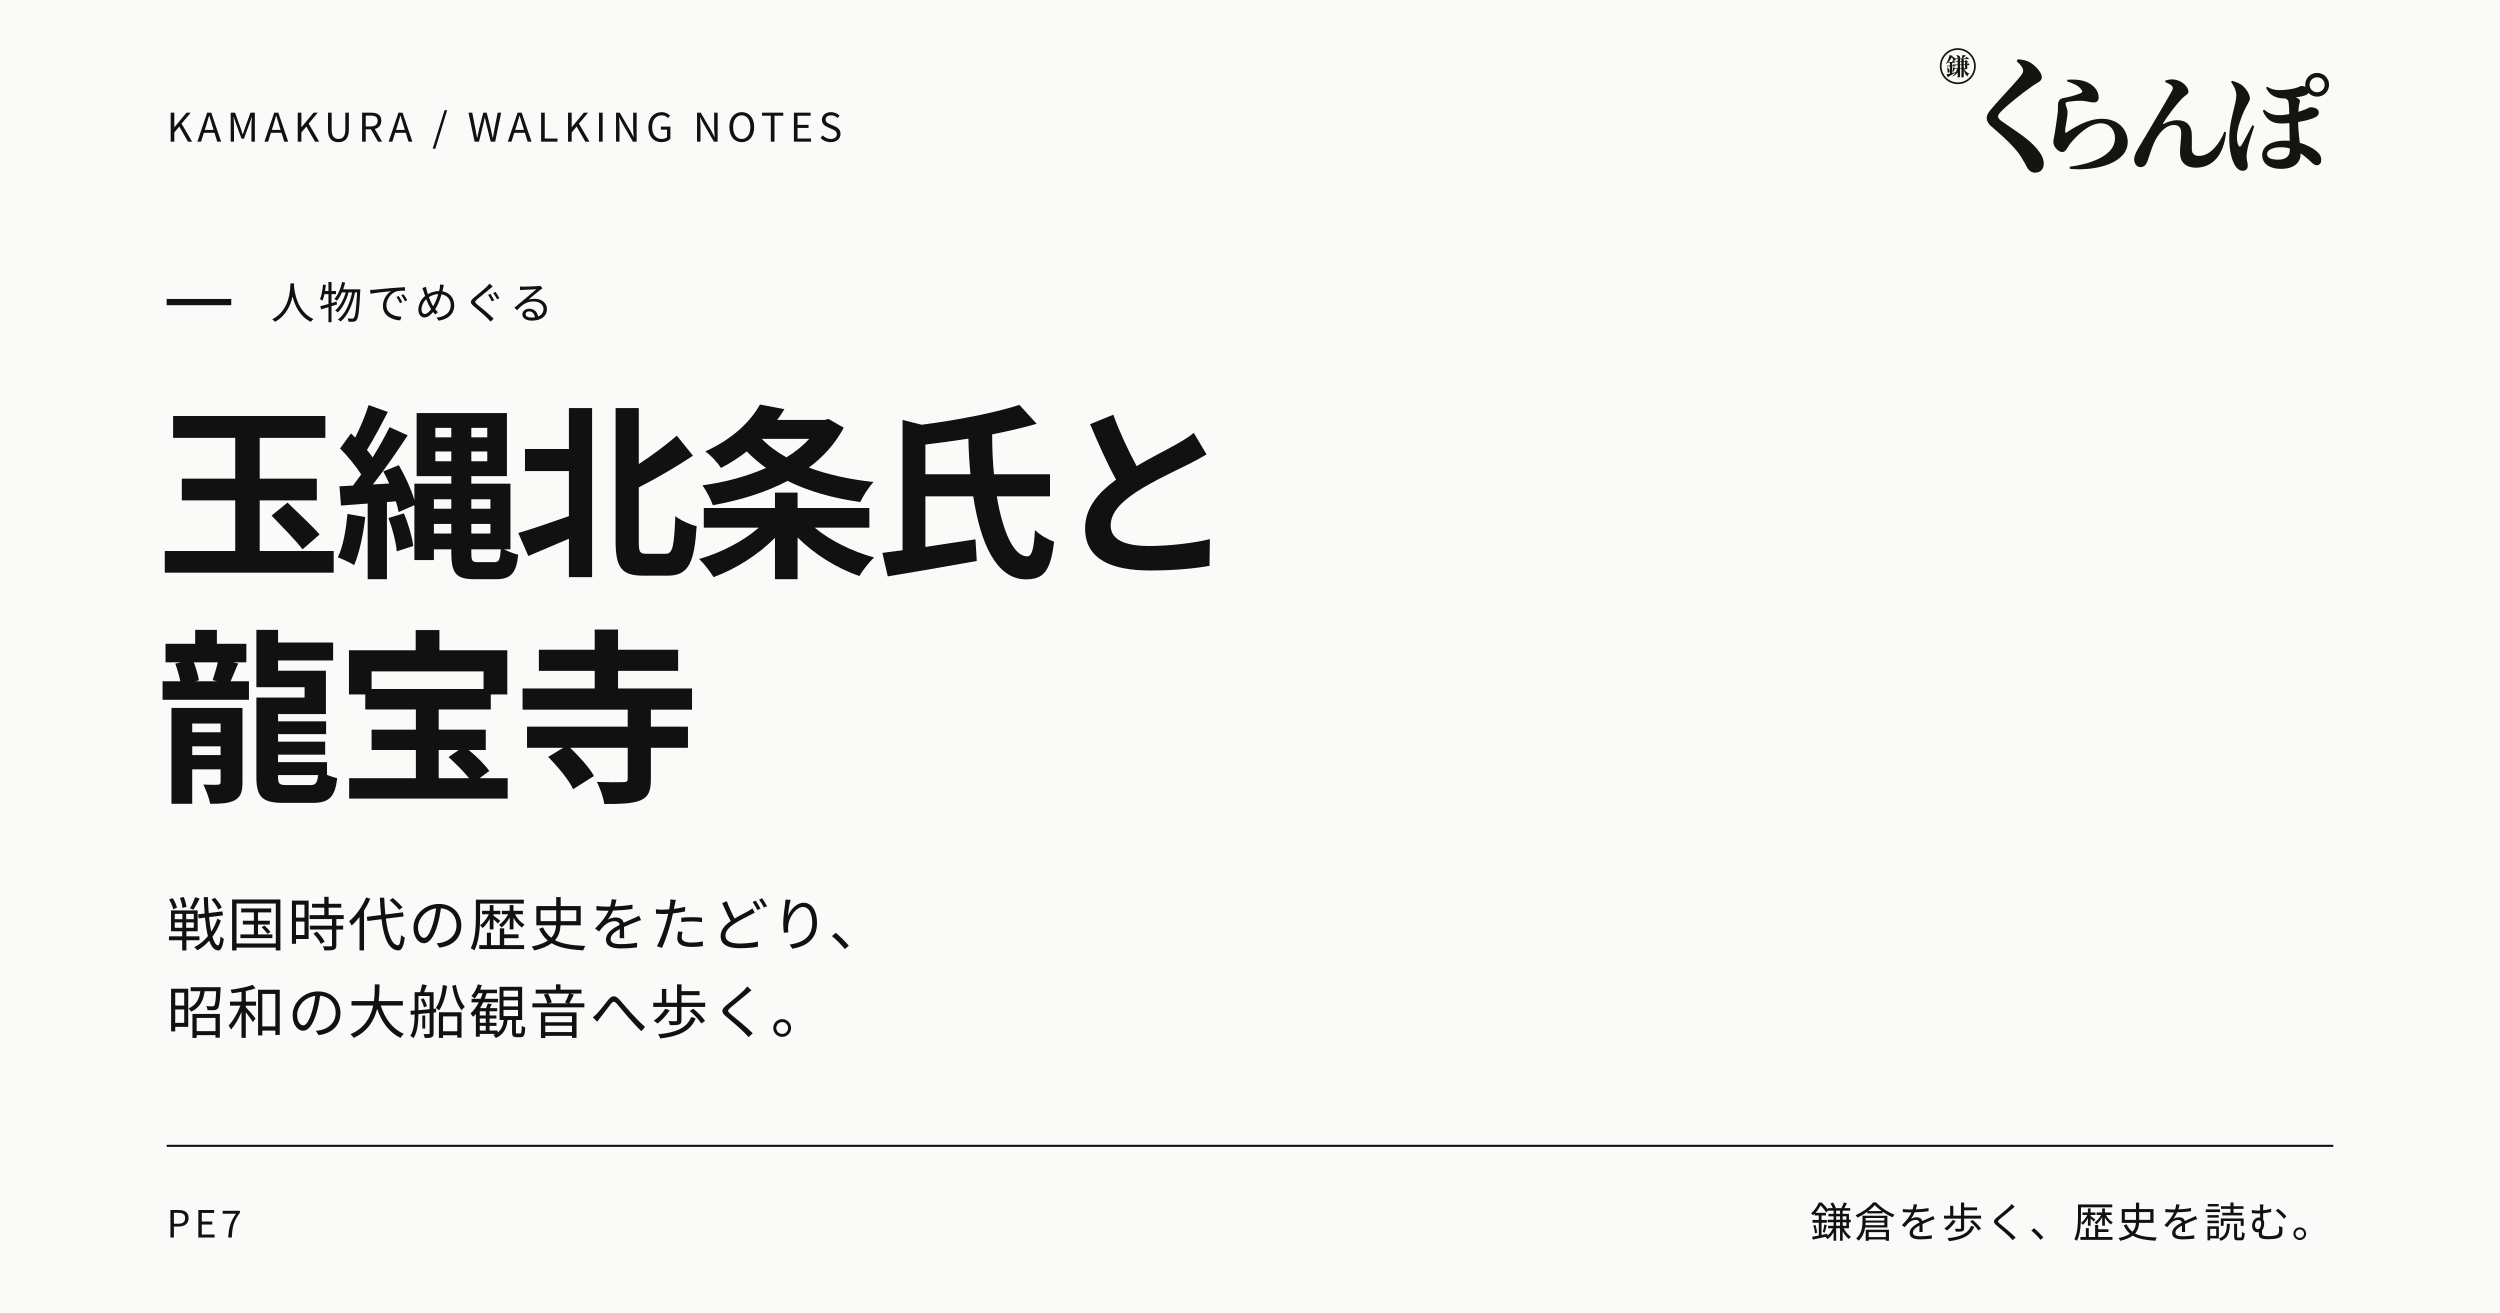
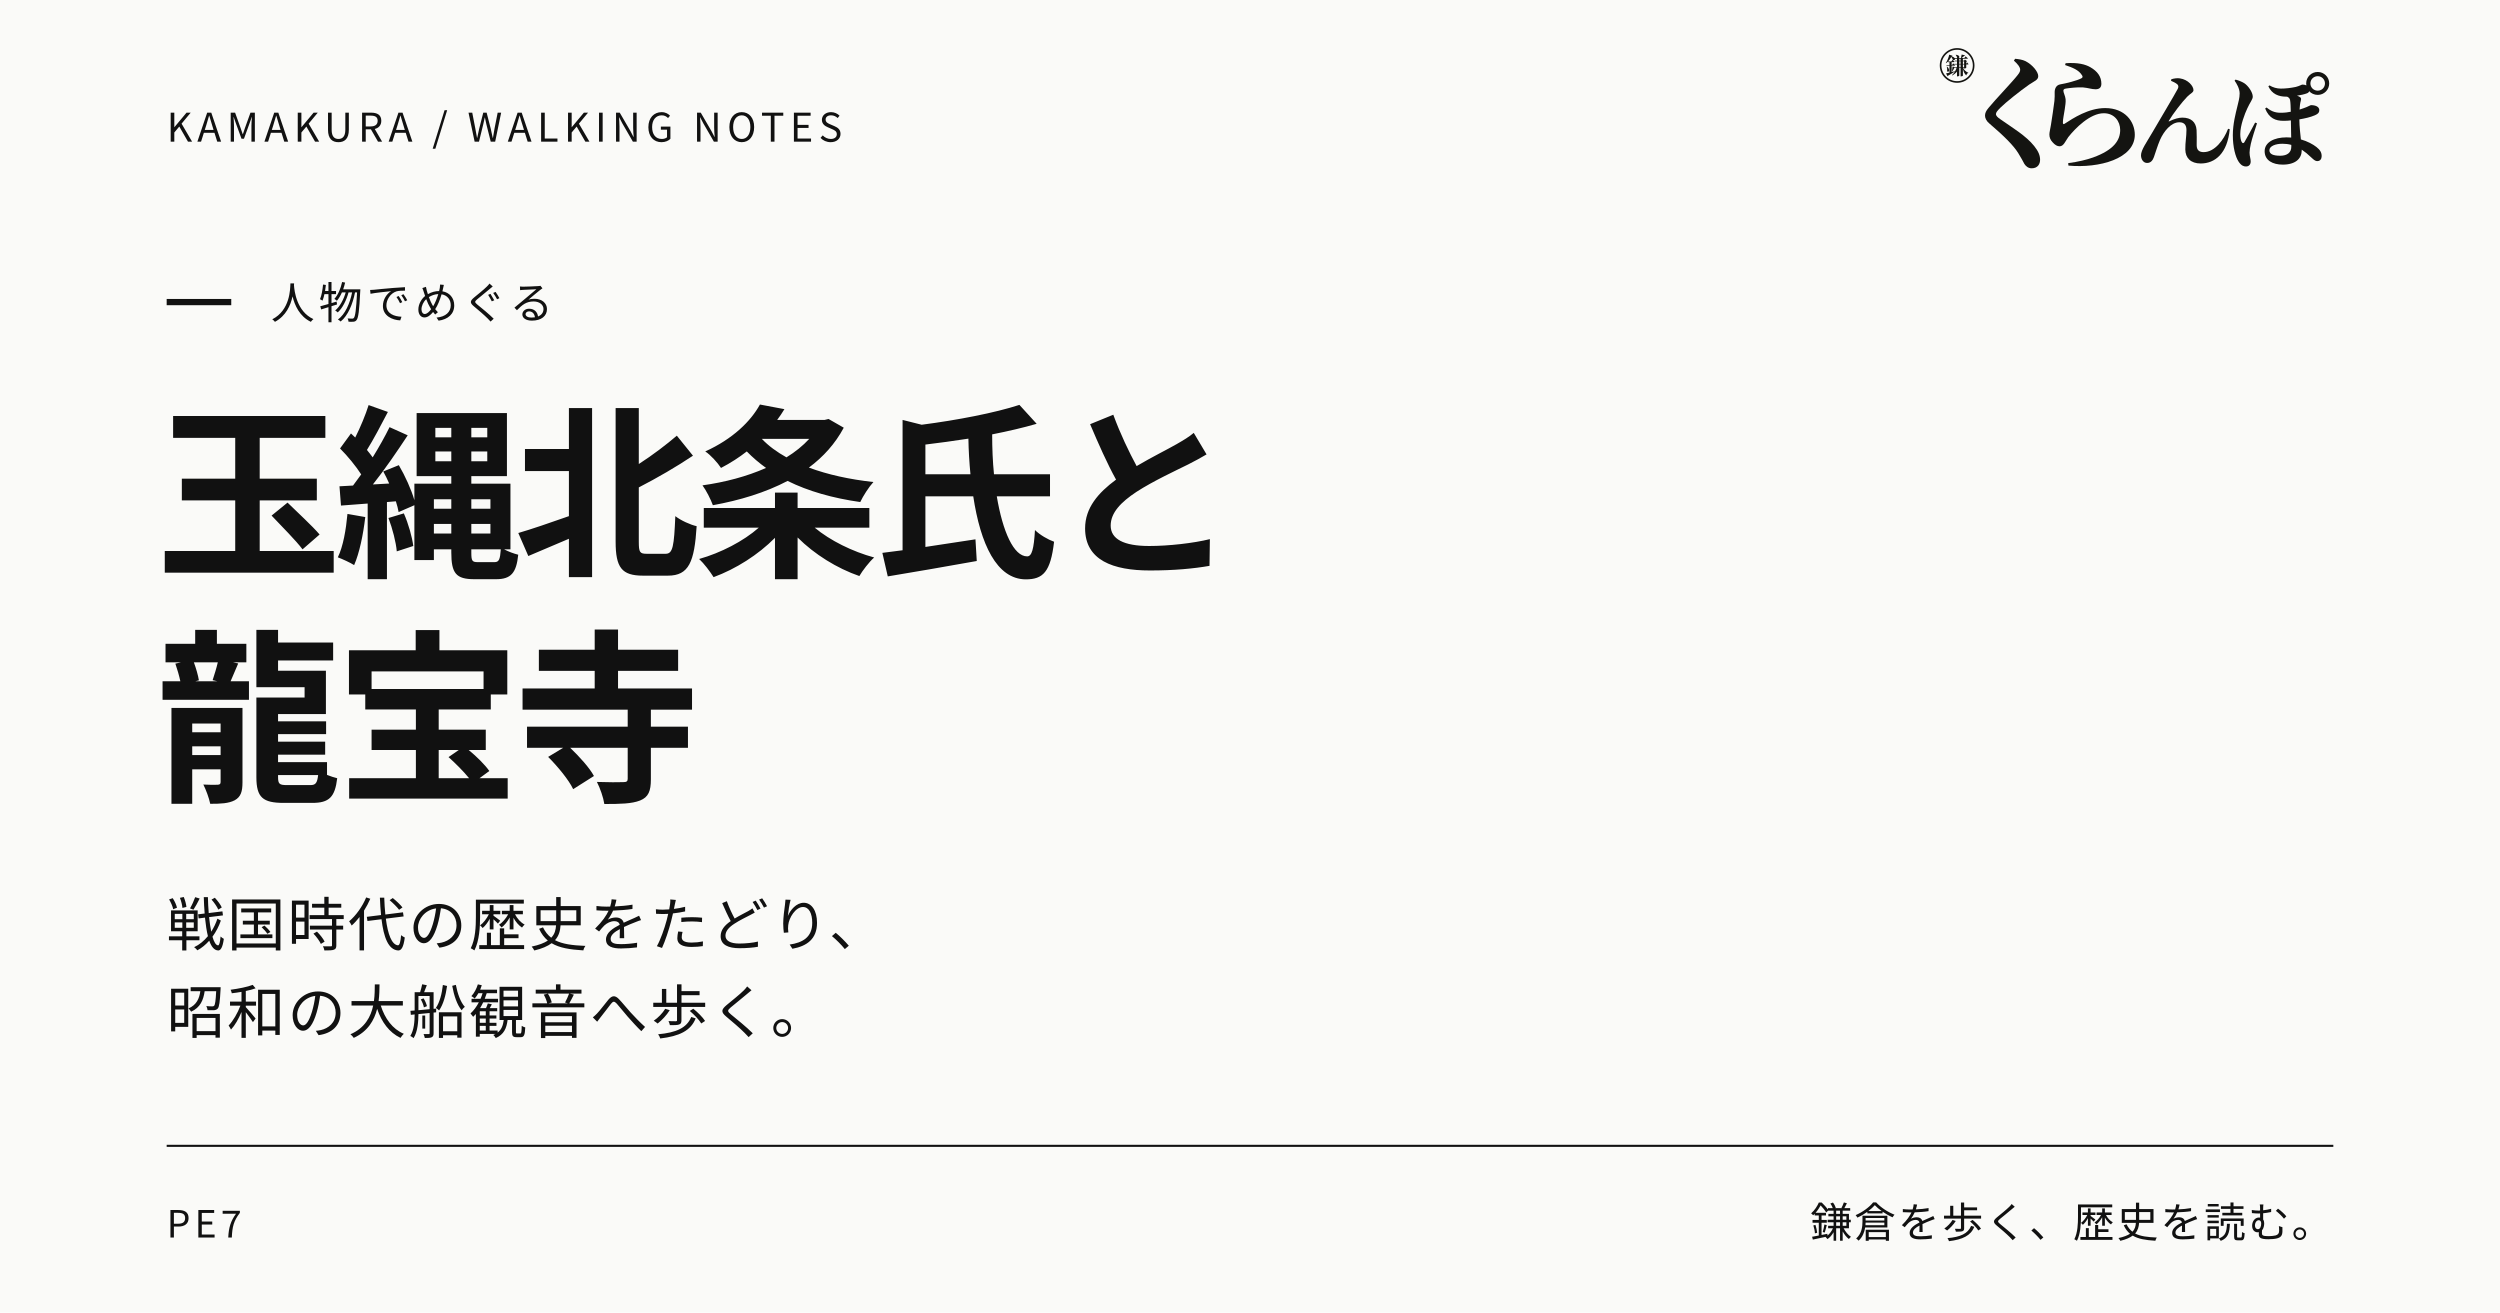
<svg xmlns="http://www.w3.org/2000/svg" width="1200" height="630" viewBox="0 0 1200 630">
  <rect width="1200" height="630" fill="#fafaf8" />
  <g fill="#111" font-family="Noto Sans CJK JP, sans-serif">
    <text x="80" y="68" font-size="19" font-weight="400" letter-spacing="2.6" text-anchor="start">KAMAKURA / WALKING NOTES</text>
-     <g transform="translate(930,22) scale(.5135)">
+     <g transform="translate(930,22) scale(0.4958026)">
      <circle cx="19" cy="19" r="16" fill="none" stroke="#141411" stroke-width="1.6" />
      <path d="M71 332 57 329C71 273 81 194 72 130C134 54 227 196 71 332ZM307 336C300 268 290 187 279 134L296 128C328 170 359 230 385 282C401 282 412 288 417 298L422 281H479C462 227 439 174 410 124L407 134L266 97V375H391C404 375 414 380 416 390C386 424 332 472 332 472L285 403H266V526H368C382 526 392 531 394 542C362 576 304 625 304 625L253 554H112C170 615 218 687 250 753C284 707 309 656 320 621C363 583 422 620 407 673H497V588H406L415 560H497V452H383L391 424H497V309H413L414 305ZM595 673H652V588H595ZM25 39 92 -82C104 -78 113 -69 116 -56C252 20 346 79 409 122C374 62 330 8 278 -37L288 -50C373 -5 443 51 497 118V-88H514C565 -88 595 -66 595 -60V281H652V-88H670C720 -88 751 -66 751 -60V233C779 109 824 17 897 -47C911 12 941 47 982 58L984 69C892 104 801 181 757 281H804V250H819C849 250 894 269 895 276V424H968C980 424 989 429 992 440C972 468 931 512 931 512L897 452H895V546C914 549 927 557 933 565L839 636L795 588H751V673H940C954 673 964 678 966 689C929 724 867 774 867 774L812 702H692C736 731 782 768 811 797C833 797 844 805 848 818L698 852C692 808 679 747 666 702H572C618 729 616 824 450 843L441 838C467 806 497 753 505 707L513 702H396L398 693C381 723 339 754 262 779C289 782 299 790 303 802L160 846C142 743 82 580 13 486L24 478C52 498 79 521 104 546L110 526H172V403H40L48 375H172V73C109 58 56 45 25 39ZM804 424V309H751V424ZM804 452H751V560H804ZM595 424H652V309H595ZM595 452V560H652V452Z" transform="translate(7.707865,27.58427) scale(0.02247191,-0.02247191)" fill="#141411" />
      <path d="M623 -72C675 -72 692 -35 692 -3C692 31 680 64 645 108C577 194 465 259 369 327C348 341 333 355 333 369C333 382 343 395 369 421C411 463 530 558 603 609C646 638 677 646 677 678C677 713 630 771 573 800C548 812 520 816 489 819L479 804C508 778 530 752 530 730C530 716 524 705 509 686C470 635 326 485 273 420C252 395 244 377 244 356C244 337 255 312 280 292C397 192 475 115 514 52C541 9 552 -14 564 -36C576 -55 596 -72 623 -72Z" transform="translate(16.964,110) scale(0.119,-0.119)" fill="#141411" />
-       <path d="M335 -30 337 -50C588 -73 877 6 877 201C877 308 797 418 636 418C500 418 376 336 305 290C297 285 293 287 292 298C291 328 302 369 307 408C311 440 316 461 314 490C311 518 296 543 296 559C296 567 300 575 318 577C343 581 409 589 456 586C501 582 525 571 558 571C591 571 605 588 605 616C605 674 573 717 516 750C475 774 413 790 314 783L310 768C372 747 420 728 446 687C455 675 454 666 442 660C409 642 315 618 271 611C236 605 225 574 225 547C225 522 226 505 223 476C218 429 202 330 195 283C189 244 182 222 182 203C182 180 190 159 208 140C227 118 246 107 265 107C298 107 311 147 336 182C393 254 513 376 625 376C711 376 758 310 758 240C758 158 709 78 537 16C491 -1 413 -20 335 -30Z" transform="translate(90.112,110) scale(0.1,-0.1)" fill="#141411" />
-       <path d="M665 -39C804 -39 924 58 946 293L930 297C889 189 800 71 694 71C653 71 626 88 626 138C626 193 628 238 625 285C619 362 572 405 487 405C455 405 410 394 362 370C355 366 353 369 357 375C397 443 484 556 535 608C563 637 595 648 595 671C595 711 542 774 463 785C441 789 404 785 380 776L378 761C396 754 423 741 438 728C449 718 453 704 443 684C413 626 262 374 196 260C141 165 87 92 87 40C87 4 108 -34 146 -34C183 -34 201 -7 212 23C229 70 246 131 271 189C307 271 377 360 458 360C512 360 527 326 527 284C527 220 515 165 516 96C517 14 569 -39 665 -39Z" transform="translate(175.112,110) scale(0.1,-0.1)" fill="#141411" />
-       <path d="M190 -68C221 -68 236 -47 236 -19C236 8 225 29 225 66C225 85 229 117 237 151C249 202 277 290 297 350L279 357C251 305 194 197 175 167C166 154 156 155 148 171C140 186 135 214 135 246C135 331 179 443 203 494C230 554 256 581 256 608C256 651 211 714 174 738C144 756 117 766 89 773L80 763C99 736 129 687 129 639C129 593 116 555 106 510C91 448 63 344 63 235C63 120 88 24 120 -23C146 -61 169 -68 190 -68ZM885 666C845 666 814 697 814 736C814 775 845 806 885 806C924 806 955 775 955 736C955 697 924 666 885 666ZM885 625C946 625 996 674 996 736C996 798 946 847 885 847C823 847 773 798 773 736L775 717C764 722 751 725 737 725C728 725 712 712 672 702C624 692 575 686 528 686C489 686 451 697 418 717L407 708C442 632 508 608 578 608H588C602 602 614 592 617 576C622 551 623 504 624 462C597 456 565 452 525 452C464 452 427 473 389 503L376 493C415 397 477 374 554 374C578 374 600 375 625 378L628 212C614 213 599 214 584 214C461 214 371 165 371 80C371 -10 450 -50 546 -50C672 -50 730 10 730 89V95C760 75 791 50 825 17C843 1 858 -16 881 -16C909 -16 923 6 923 32C923 68 908 92 873 120C839 147 785 176 722 194C716 249 708 313 707 388C760 397 815 409 858 428C891 442 900 456 900 477C900 524 833 526 819 526C815 526 801 517 777 507C758 499 734 491 709 483C711 515 714 545 721 568C726 587 726 598 708 607C702 611 693 614 684 617C719 623 754 630 780 640C791 644 799 650 802 661C822 639 852 625 885 625ZM629 141V123C629 68 591 36 522 36C453 36 417 52 417 89C417 130 478 152 542 152C572 152 601 149 629 141Z" transform="translate(266.412,110) scale(0.1,-0.1)" fill="#141411" />
+       <path d="M335 -30 337 -50C588 -73 877 6 877 201C877 308 797 418 636 418C500 418 376 336 305 290C297 285 293 287 292 298C291 328 302 369 307 408C311 440 316 461 314 490C311 518 296 543 296 559C296 567 300 575 318 577C343 581 409 589 456 586C501 582 525 571 558 571C591 571 605 588 605 616C605 674 573 717 516 750C475 774 413 790 314 783L310 768C372 747 420 728 446 687C455 675 454 666 442 660C409 642 315 618 271 611C236 605 225 574 225 547C225 522 226 505 223 476C218 429 202 330 195 283C189 244 182 222 182 203C182 180 190 159 208 140C227 118 246 107 265 107C298 107 311 147 336 182C393 254 513 376 625 376C711 376 758 310 758 240C758 158 709 78 537 16C491 -1 413 -20 335 -30Z" transform="translate(86.654,110) scale(0.119,-0.119)" fill="#141411" />
+       <path d="M665 -39C804 -39 924 58 946 293L930 297C889 189 800 71 694 71C653 71 626 88 626 138C626 193 628 238 625 285C619 362 572 405 487 405C455 405 410 394 362 370C355 366 353 369 357 375C397 443 484 556 535 608C563 637 595 648 595 671C595 711 542 774 463 785C441 789 404 785 380 776L378 761C396 754 423 741 438 728C449 718 453 704 443 684C413 626 262 374 196 260C141 165 87 92 87 40C87 4 108 -34 146 -34C183 -34 201 -7 212 23C229 70 246 131 271 189C307 271 377 360 458 360C512 360 527 326 527 284C527 220 515 165 516 96C517 14 569 -39 665 -39Z" transform="translate(188.317,110) scale(0.1,-0.1)" fill="#141411" />
+       <path d="M190 -68C221 -68 236 -47 236 -19C236 8 225 29 225 66C225 85 229 117 237 151C249 202 277 290 297 350L279 357C251 305 194 197 175 167C166 154 156 155 148 171C140 186 135 214 135 246C135 331 179 443 203 494C230 554 256 581 256 608C256 651 211 714 174 738C144 756 117 766 89 773L80 763C99 736 129 687 129 639C129 593 116 555 106 510C91 448 63 344 63 235C63 120 88 24 120 -23C146 -61 169 -68 190 -68ZM885 666C845 666 814 697 814 736C814 775 845 806 885 806C924 806 955 775 955 736C955 697 924 666 885 666ZM885 625C946 625 996 674 996 736C996 798 946 847 885 847C823 847 773 798 773 736L775 717C764 722 751 725 737 725C728 725 712 712 672 702C624 692 575 686 528 686C489 686 451 697 418 717L407 708C442 632 508 608 578 608H588C602 602 614 592 617 576C622 551 623 504 624 462C597 456 565 452 525 452C464 452 427 473 389 503L376 493C415 397 477 374 554 374C578 374 600 375 625 378L628 212C614 213 599 214 584 214C461 214 371 165 371 80C371 -10 450 -50 546 -50C672 -50 730 10 730 89V95C760 75 791 50 825 17C843 1 858 -16 881 -16C909 -16 923 6 923 32C923 68 908 92 873 120C839 147 785 176 722 194C716 249 708 313 707 388C760 397 815 409 858 428C891 442 900 456 900 477C900 524 833 526 819 526C815 526 801 517 777 507C758 499 734 491 709 483C711 515 714 545 721 568C726 587 726 598 708 607C702 611 693 614 684 617C719 623 754 630 780 640C791 644 799 650 802 661C822 639 852 625 885 625ZM629 141V123C629 68 591 36 522 36C453 36 417 52 417 89C417 130 478 152 542 152C572 152 601 149 629 141Z" transform="translate(279.617,110) scale(0.1,-0.1)" fill="#141411" />
    </g>
    <path d="M80 145H111" stroke="#111" stroke-width="3" />
    <text x="130" y="153" font-size="21" font-weight="400" letter-spacing="2" text-anchor="start">人物でめぐる</text>
    <text x="75" y="270" font-size="89" font-weight="900" letter-spacing="-3" text-anchor="start">玉縄北条氏と</text>
    <text x="75" y="378" font-size="89" font-weight="900" letter-spacing="-3" text-anchor="start">龍宝寺</text>
    <text x="80" y="454" font-size="28" font-weight="400" letter-spacing="1" text-anchor="start">戦国時代の歴史をたどり、</text>
    <text x="80" y="496" font-size="28" font-weight="400" letter-spacing="1" text-anchor="start">昭和の大船観音へ歩く。</text>
    <path d="M80 550H1120" stroke="#111" stroke-width="1" />
    <text x="80" y="594" font-size="18" font-weight="400" letter-spacing="2" text-anchor="start">PE7</text>
    <text x="1120" y="594" font-size="20" font-weight="400" letter-spacing="1" text-anchor="end">鎌倉を歩く、歴史を読む。</text>
  </g>
</svg>
